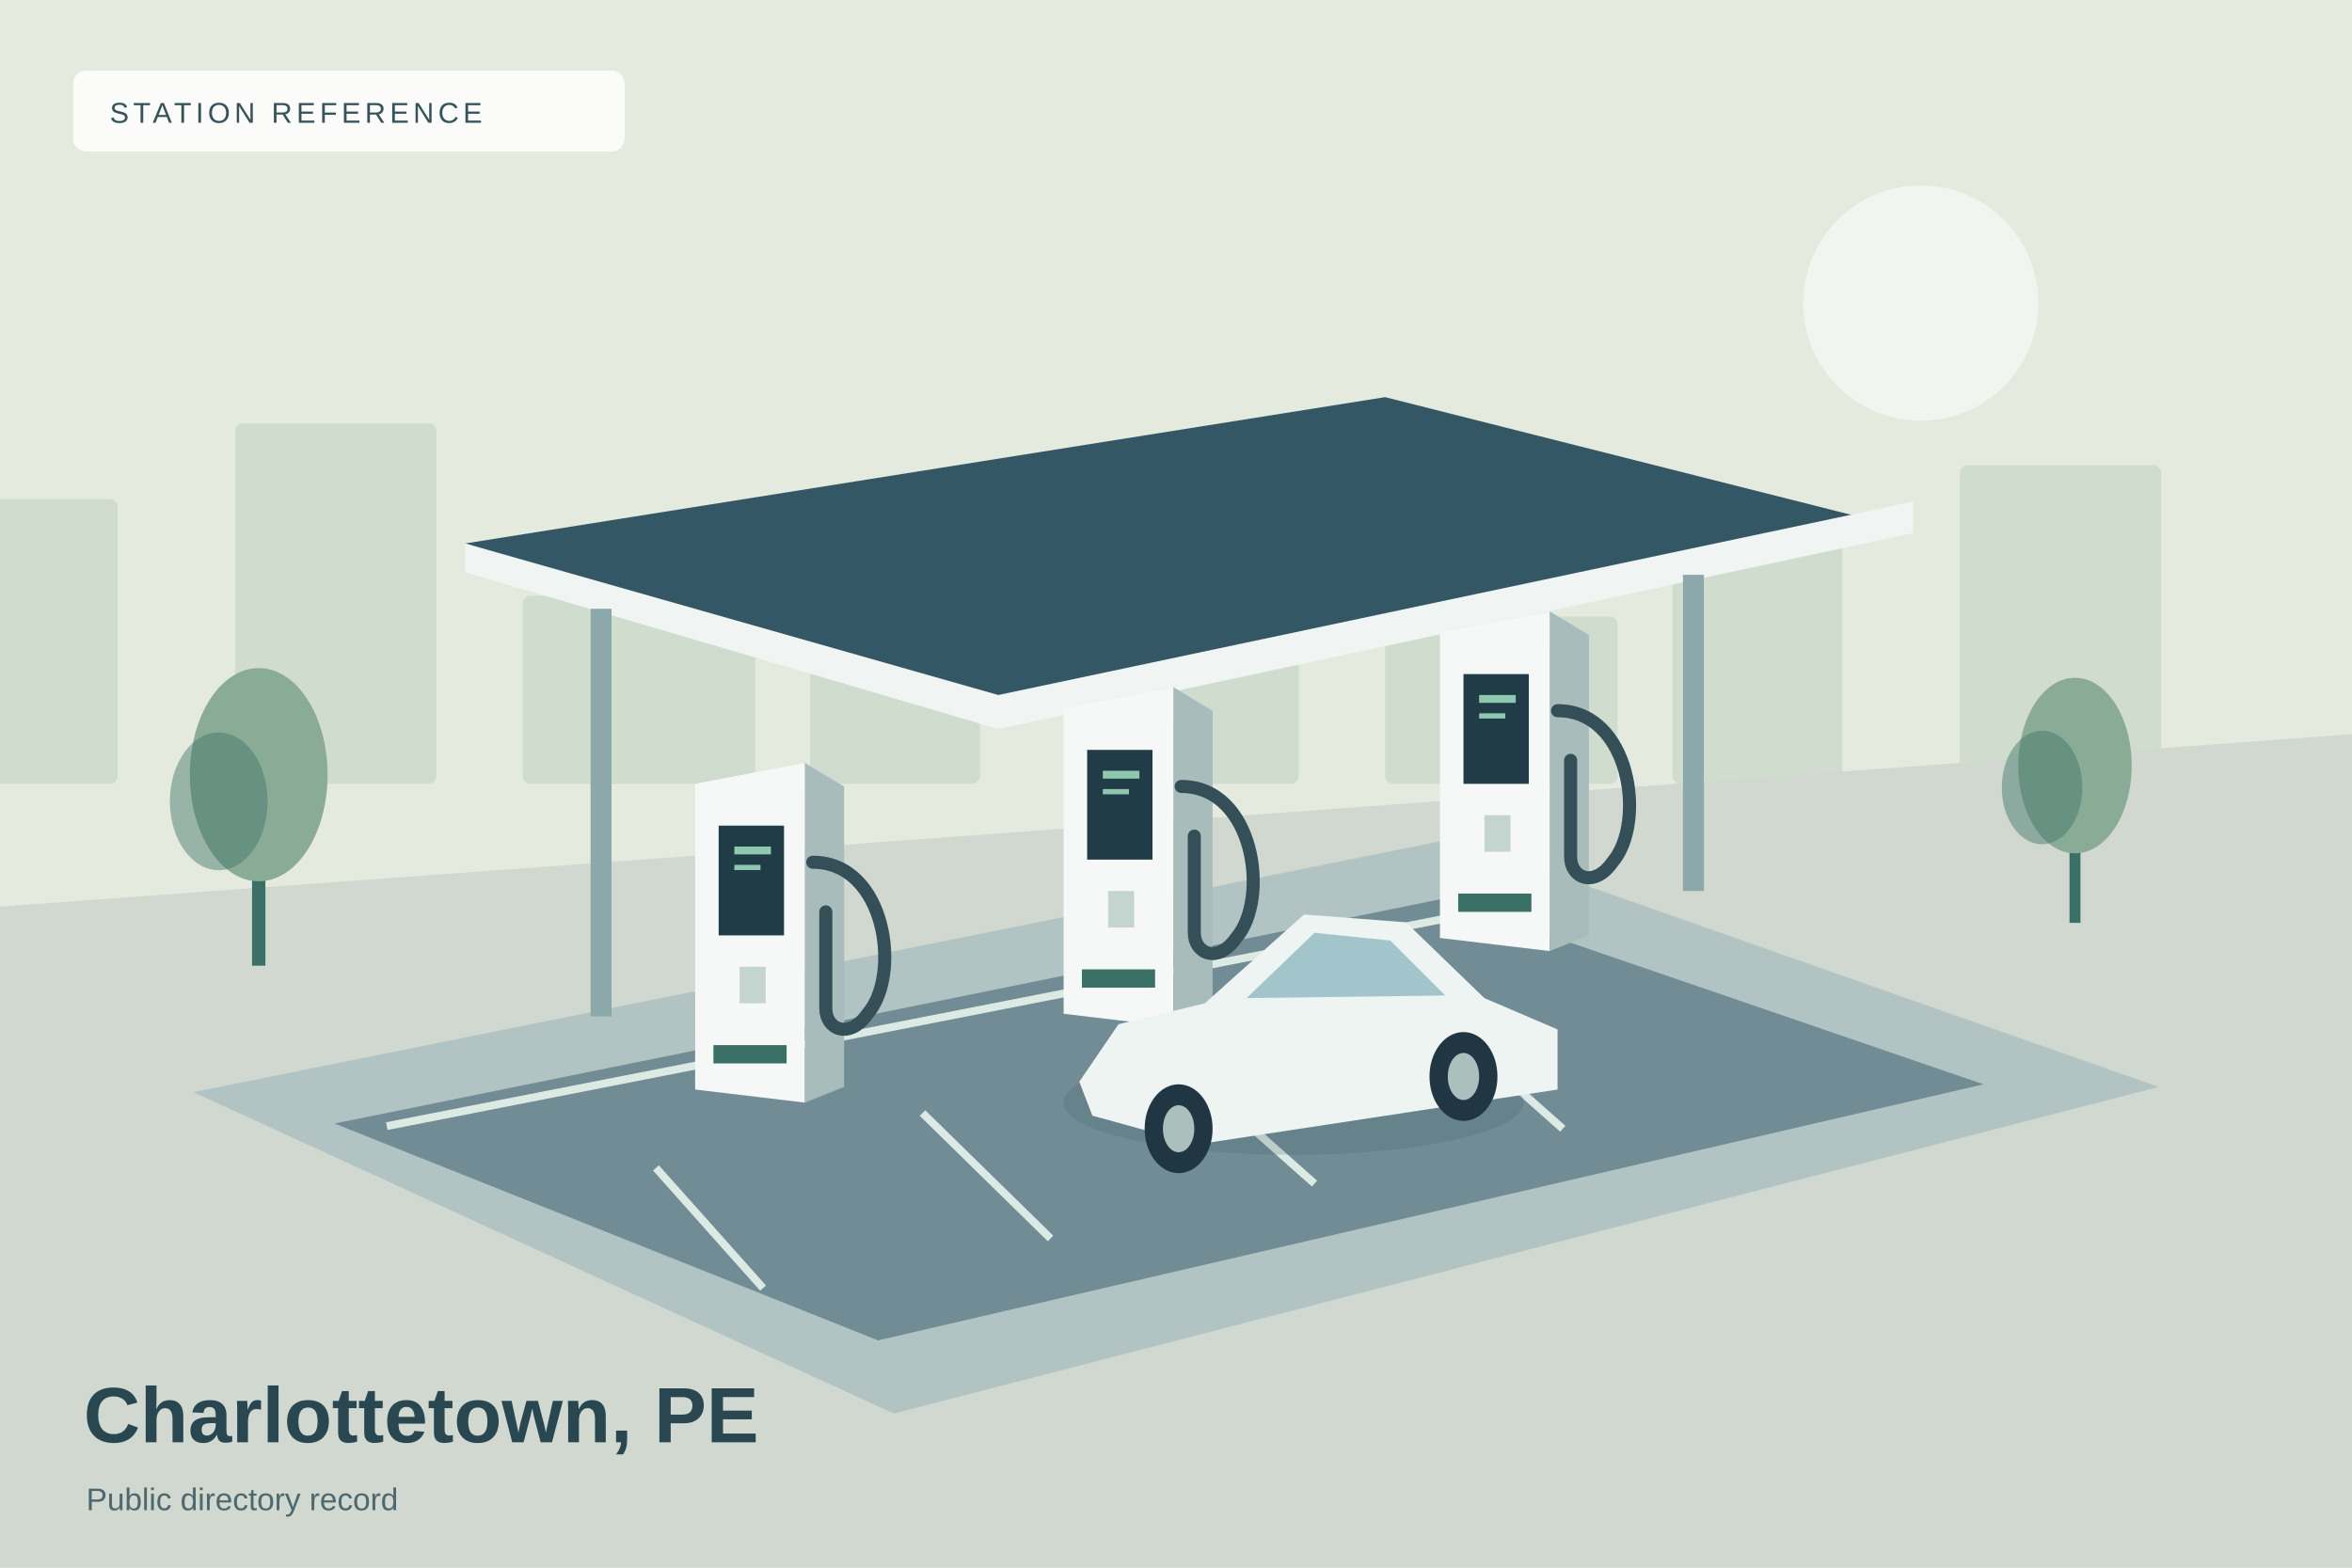
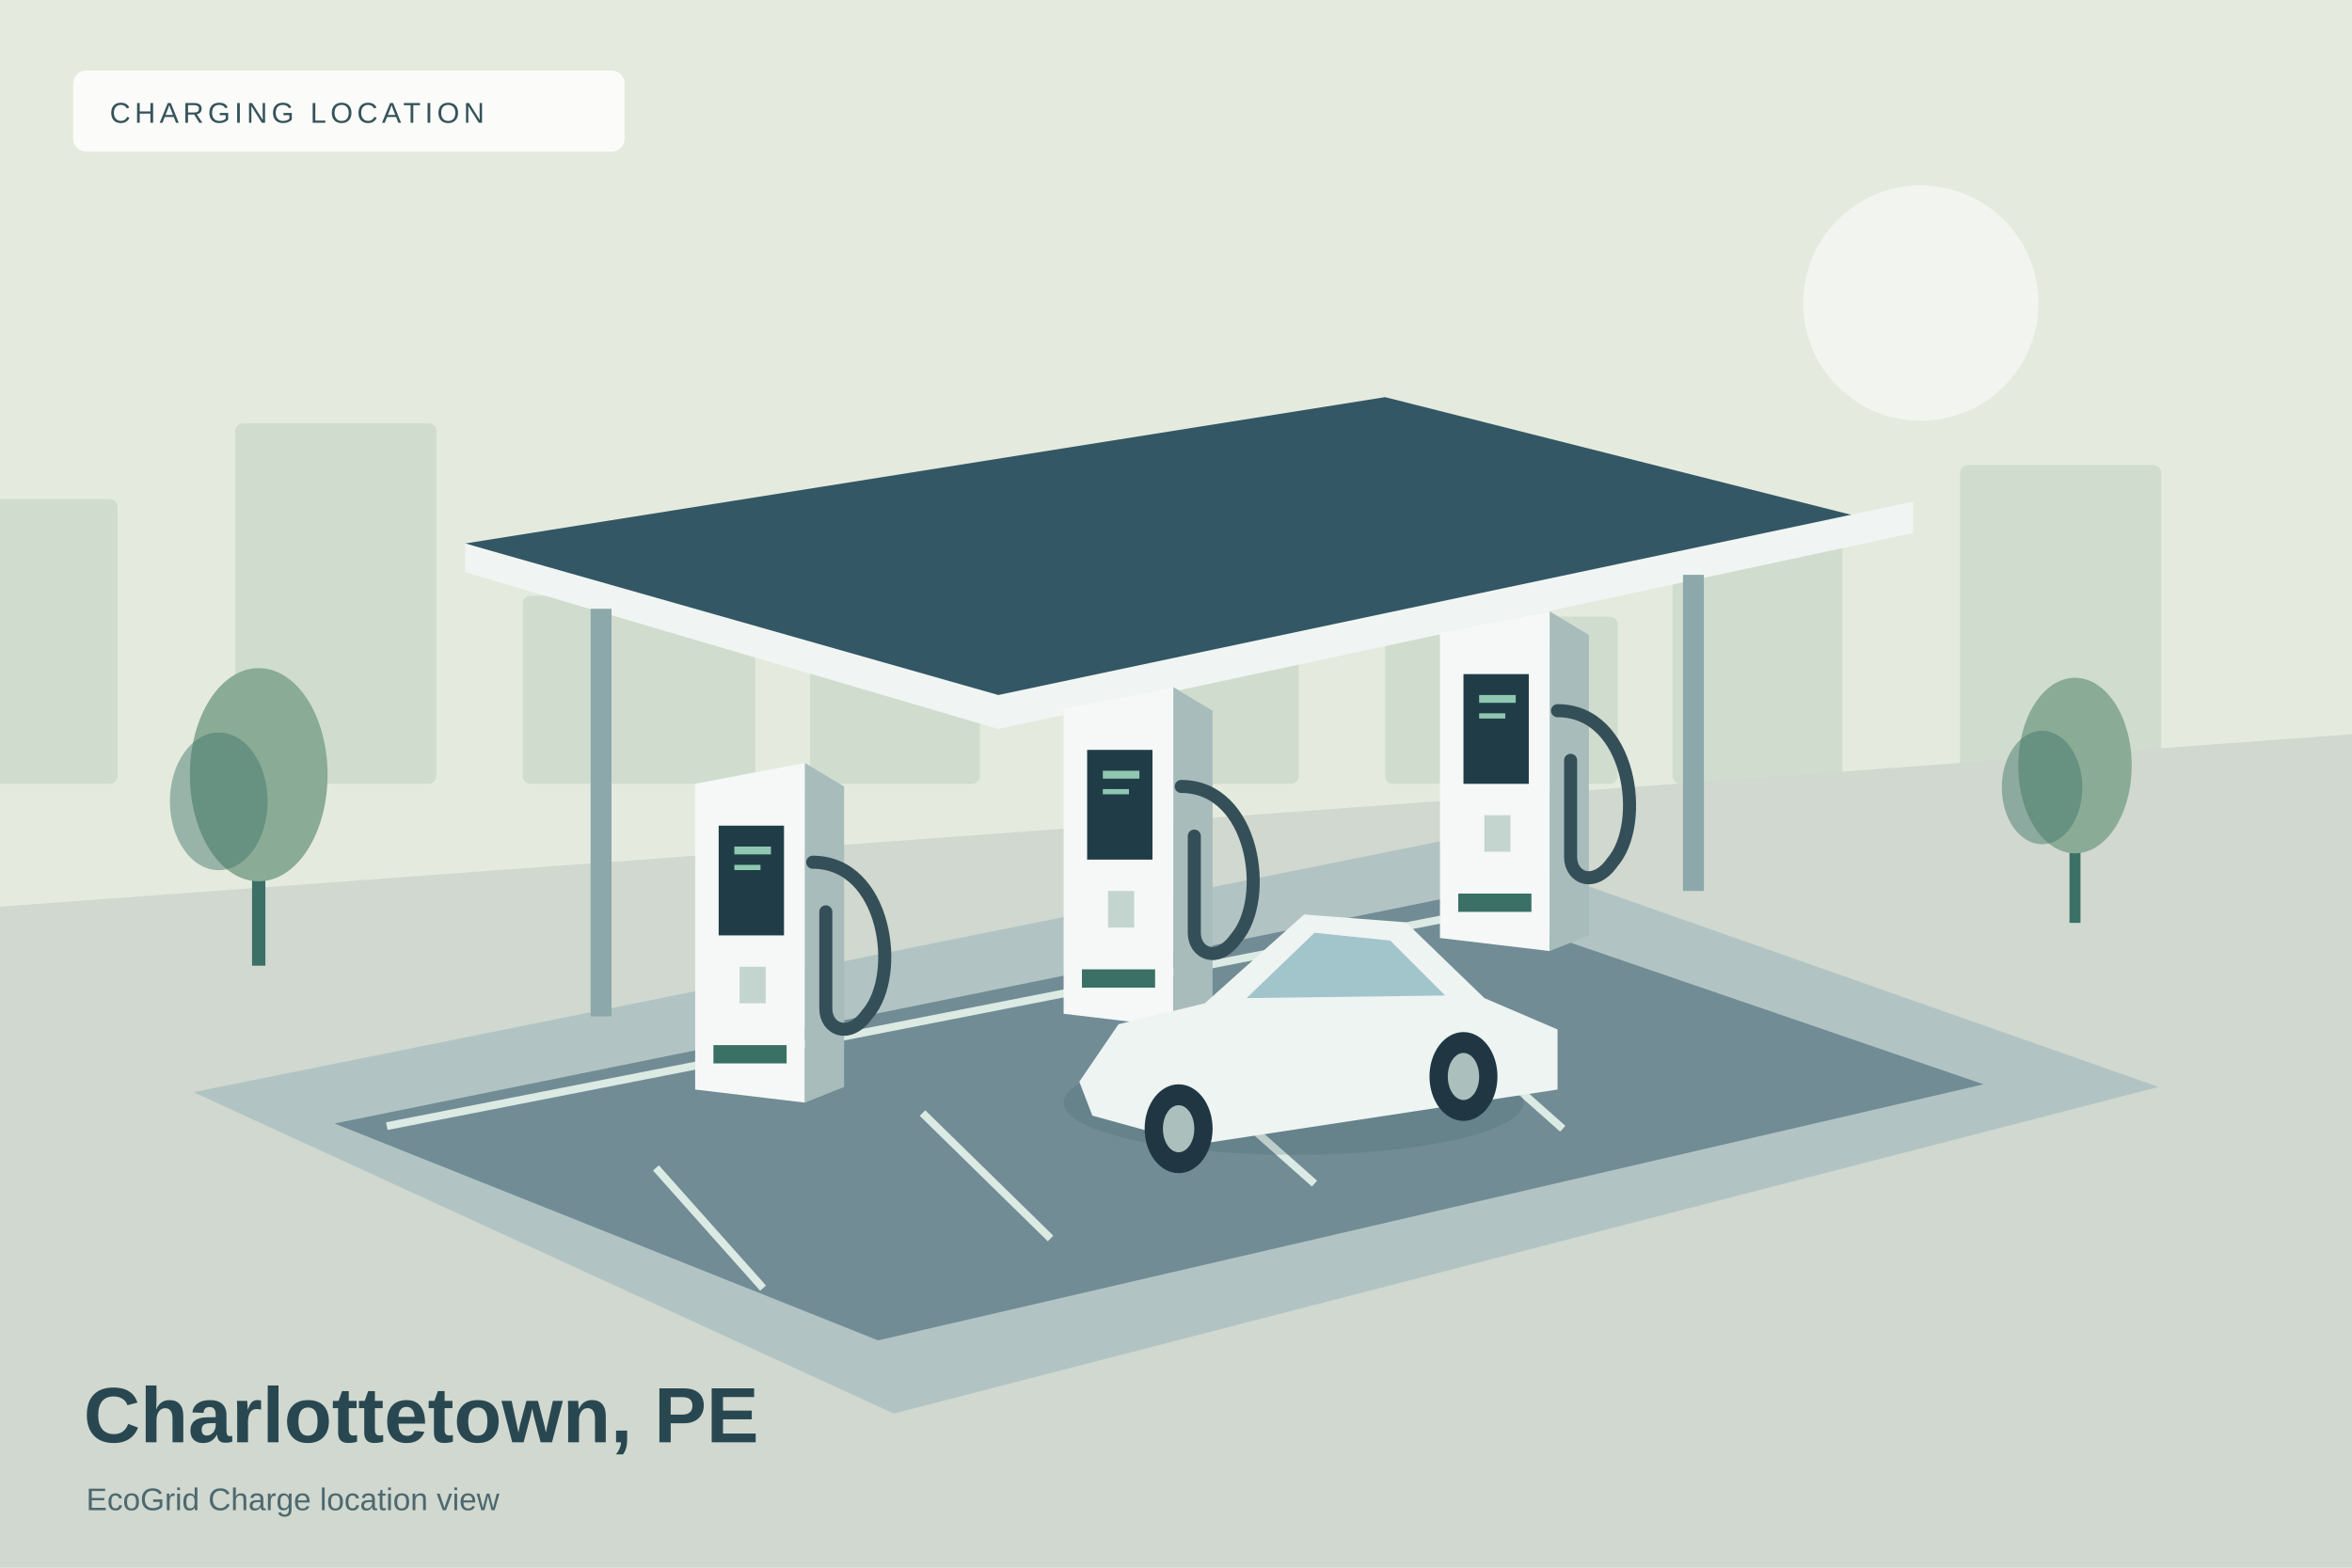
- <svg xmlns="http://www.w3.org/2000/svg" viewBox="0 0 900 600" role="img" aria-label="Station reference for Charlottetown, PE">
+ <svg xmlns="http://www.w3.org/2000/svg" viewBox="0 0 900 600" role="img" aria-label="Charging location in Charlottetown, PE">
  <rect width="900" height="600" fill="#e4ebde" />
  <circle cx="735" cy="116" r="45" fill="#fff" opacity=".5" />
  <rect x="-20" y="191" width="65" height="109" rx="3" fill="#8aab96" opacity=".22" />
  <rect x="90" y="162" width="77" height="138" rx="3" fill="#8aab96" opacity=".22" />
  <rect x="200" y="228" width="89" height="72" rx="3" fill="#8aab96" opacity=".22" />
  <rect x="310" y="199" width="65" height="101" rx="3" fill="#8aab96" opacity=".22" />
  <rect x="420" y="170" width="77" height="130" rx="3" fill="#8aab96" opacity=".22" />
  <rect x="530" y="236" width="89" height="64" rx="3" fill="#8aab96" opacity=".22" />
  <rect x="640" y="207" width="65" height="93" rx="3" fill="#8aab96" opacity=".22" />
  <rect x="750" y="178" width="77" height="122" rx="3" fill="#8aab96" opacity=".22" />
  <path d="M0 347 900 281v319H0Z" fill="#d0d8cf" />
  <path d="m74 418 482-97 270 95-484 125Z" fill="#a9bfc0" opacity=".8" />
  <path d="m128 430 424-86 207 71-423 98z" fill="#718c95" />
  <path d="m148 431 408-80m-305 96 41 46m61-67 49 48m48-68 53 47m42-68 53 47" fill="none" stroke="#e8f4ec" stroke-width="3" opacity=".9" />
  <g transform="translate(99 305) scale(0.85)">
    <path d="M0 0v76" stroke="#3b7066" stroke-width="6" />
    <ellipse cx="0" cy="-10" rx="31" ry="48" fill="#8aab96" />
    <ellipse cx="-18" cy="2" rx="22" ry="31" fill="#3b7066" opacity=".45" />
  </g>
  <g transform="translate(794 300) scale(0.7)">
    <path d="M0 0v76" stroke="#3b7066" stroke-width="6" />
    <ellipse cx="0" cy="-10" rx="31" ry="48" fill="#8aab96" />
    <ellipse cx="-18" cy="2" rx="22" ry="31" fill="#3b7066" opacity=".45" />
  </g>
  <path d="m178 208 352-56 202 51-350 74z" fill="#345765" />
  <path d="m178 208 204 58 350-74v12l-350 75-204-60z" fill="#f0f5f3" />
  <path d="M230 233v156m418-169v121" stroke="#8da8aa" stroke-width="8" />
  <g transform="translate(266 300)">
    <path d="m0 0 42-8 15 9-42 9z" fill="#dce7e7" />
    <path d="M0 0v117l42 5V-8Z" fill="#f5f8f7" />
    <path d="m42-8 15 9v115l-15 6z" fill="#a8bcbb" />
    <path d="M9 16h25v42H9z" fill="#203d47" />
    <path d="M15 24h14v3H15zm0 7h10v2H15z" fill="#8fc7b1" />
    <path d="M7 100h28v7H7z" fill="#3b7066" />
    <path d="M45 30c28 0 34 43 21 58-7 10-16 6-16-2V49" fill="none" stroke="#344f58" stroke-width="5" stroke-linecap="round" />
    <path d="M17 70h10v14H17z" fill="#c4d5d0" />
  </g>
  <g transform="translate(407 271)">
    <path d="m0 0 42-8 15 9-42 9z" fill="#dce7e7" />
    <path d="M0 0v117l42 5V-8Z" fill="#f5f8f7" />
    <path d="m42-8 15 9v115l-15 6z" fill="#a8bcbb" />
    <path d="M9 16h25v42H9z" fill="#203d47" />
    <path d="M15 24h14v3H15zm0 7h10v2H15z" fill="#8fc7b1" />
    <path d="M7 100h28v7H7z" fill="#3b7066" />
    <path d="M45 30c28 0 34 43 21 58-7 10-16 6-16-2V49" fill="none" stroke="#344f58" stroke-width="5" stroke-linecap="round" />
    <path d="M17 70h10v14H17z" fill="#c4d5d0" />
  </g>
  <g transform="translate(551 242)">
    <path d="m0 0 42-8 15 9-42 9z" fill="#dce7e7" />
    <path d="M0 0v117l42 5V-8Z" fill="#f5f8f7" />
    <path d="m42-8 15 9v115l-15 6z" fill="#a8bcbb" />
    <path d="M9 16h25v42H9z" fill="#203d47" />
    <path d="M15 24h14v3H15zm0 7h10v2H15z" fill="#8fc7b1" />
    <path d="M7 100h28v7H7z" fill="#3b7066" />
    <path d="M45 30c28 0 34 43 21 58-7 10-16 6-16-2V49" fill="none" stroke="#344f58" stroke-width="5" stroke-linecap="round" />
    <path d="M17 70h10v14H17z" fill="#c4d5d0" />
  </g>
  <g transform="translate(495 412)">
    <ellipse cx="0" cy="10" rx="88" ry="20" fill="#3b5963" opacity=".2" />
    <path d="m-82 2 15-22 33-8 38-34 39 3 30 29 28 12v23l-138 21-40-11z" fill="#edf4f2" />
    <path d="m-18-30 26-25 29 3 21 21z" fill="#a2c4cb" />
    <ellipse cx="-44" cy="20" rx="13" ry="17" fill="#203743" />
    <ellipse cx="65" cy="0" rx="13" ry="17" fill="#203743" />
    <ellipse cx="-44" cy="20" rx="6" ry="9" fill="#abbfbd" />
    <ellipse cx="65" cy="0" rx="6" ry="9" fill="#abbfbd" />
  </g>
  <rect x="28" y="27" width="211" height="31" rx="5" fill="#fff" opacity=".85" />
-   <text x="42" y="47" fill="#35535a" font-size="11" font-family="Arial,sans-serif" letter-spacing="1.6">STATION REFERENCE</text>
+   <text x="42" y="47" fill="#35535a" font-size="11" font-family="Arial,sans-serif" letter-spacing="1.6">CHARGING LOCATION</text>
  <text x="32" y="552" fill="#294750" font-size="30" font-family="Arial,sans-serif" font-weight="600">Charlottetown, PE</text>
-   <text x="33" y="578" fill="#4d686f" font-size="12" font-family="Arial,sans-serif">Public directory record</text>
+   <text x="33" y="578" fill="#4d686f" font-size="12" font-family="Arial,sans-serif">EcoGrid Charge location view</text>
</svg>
